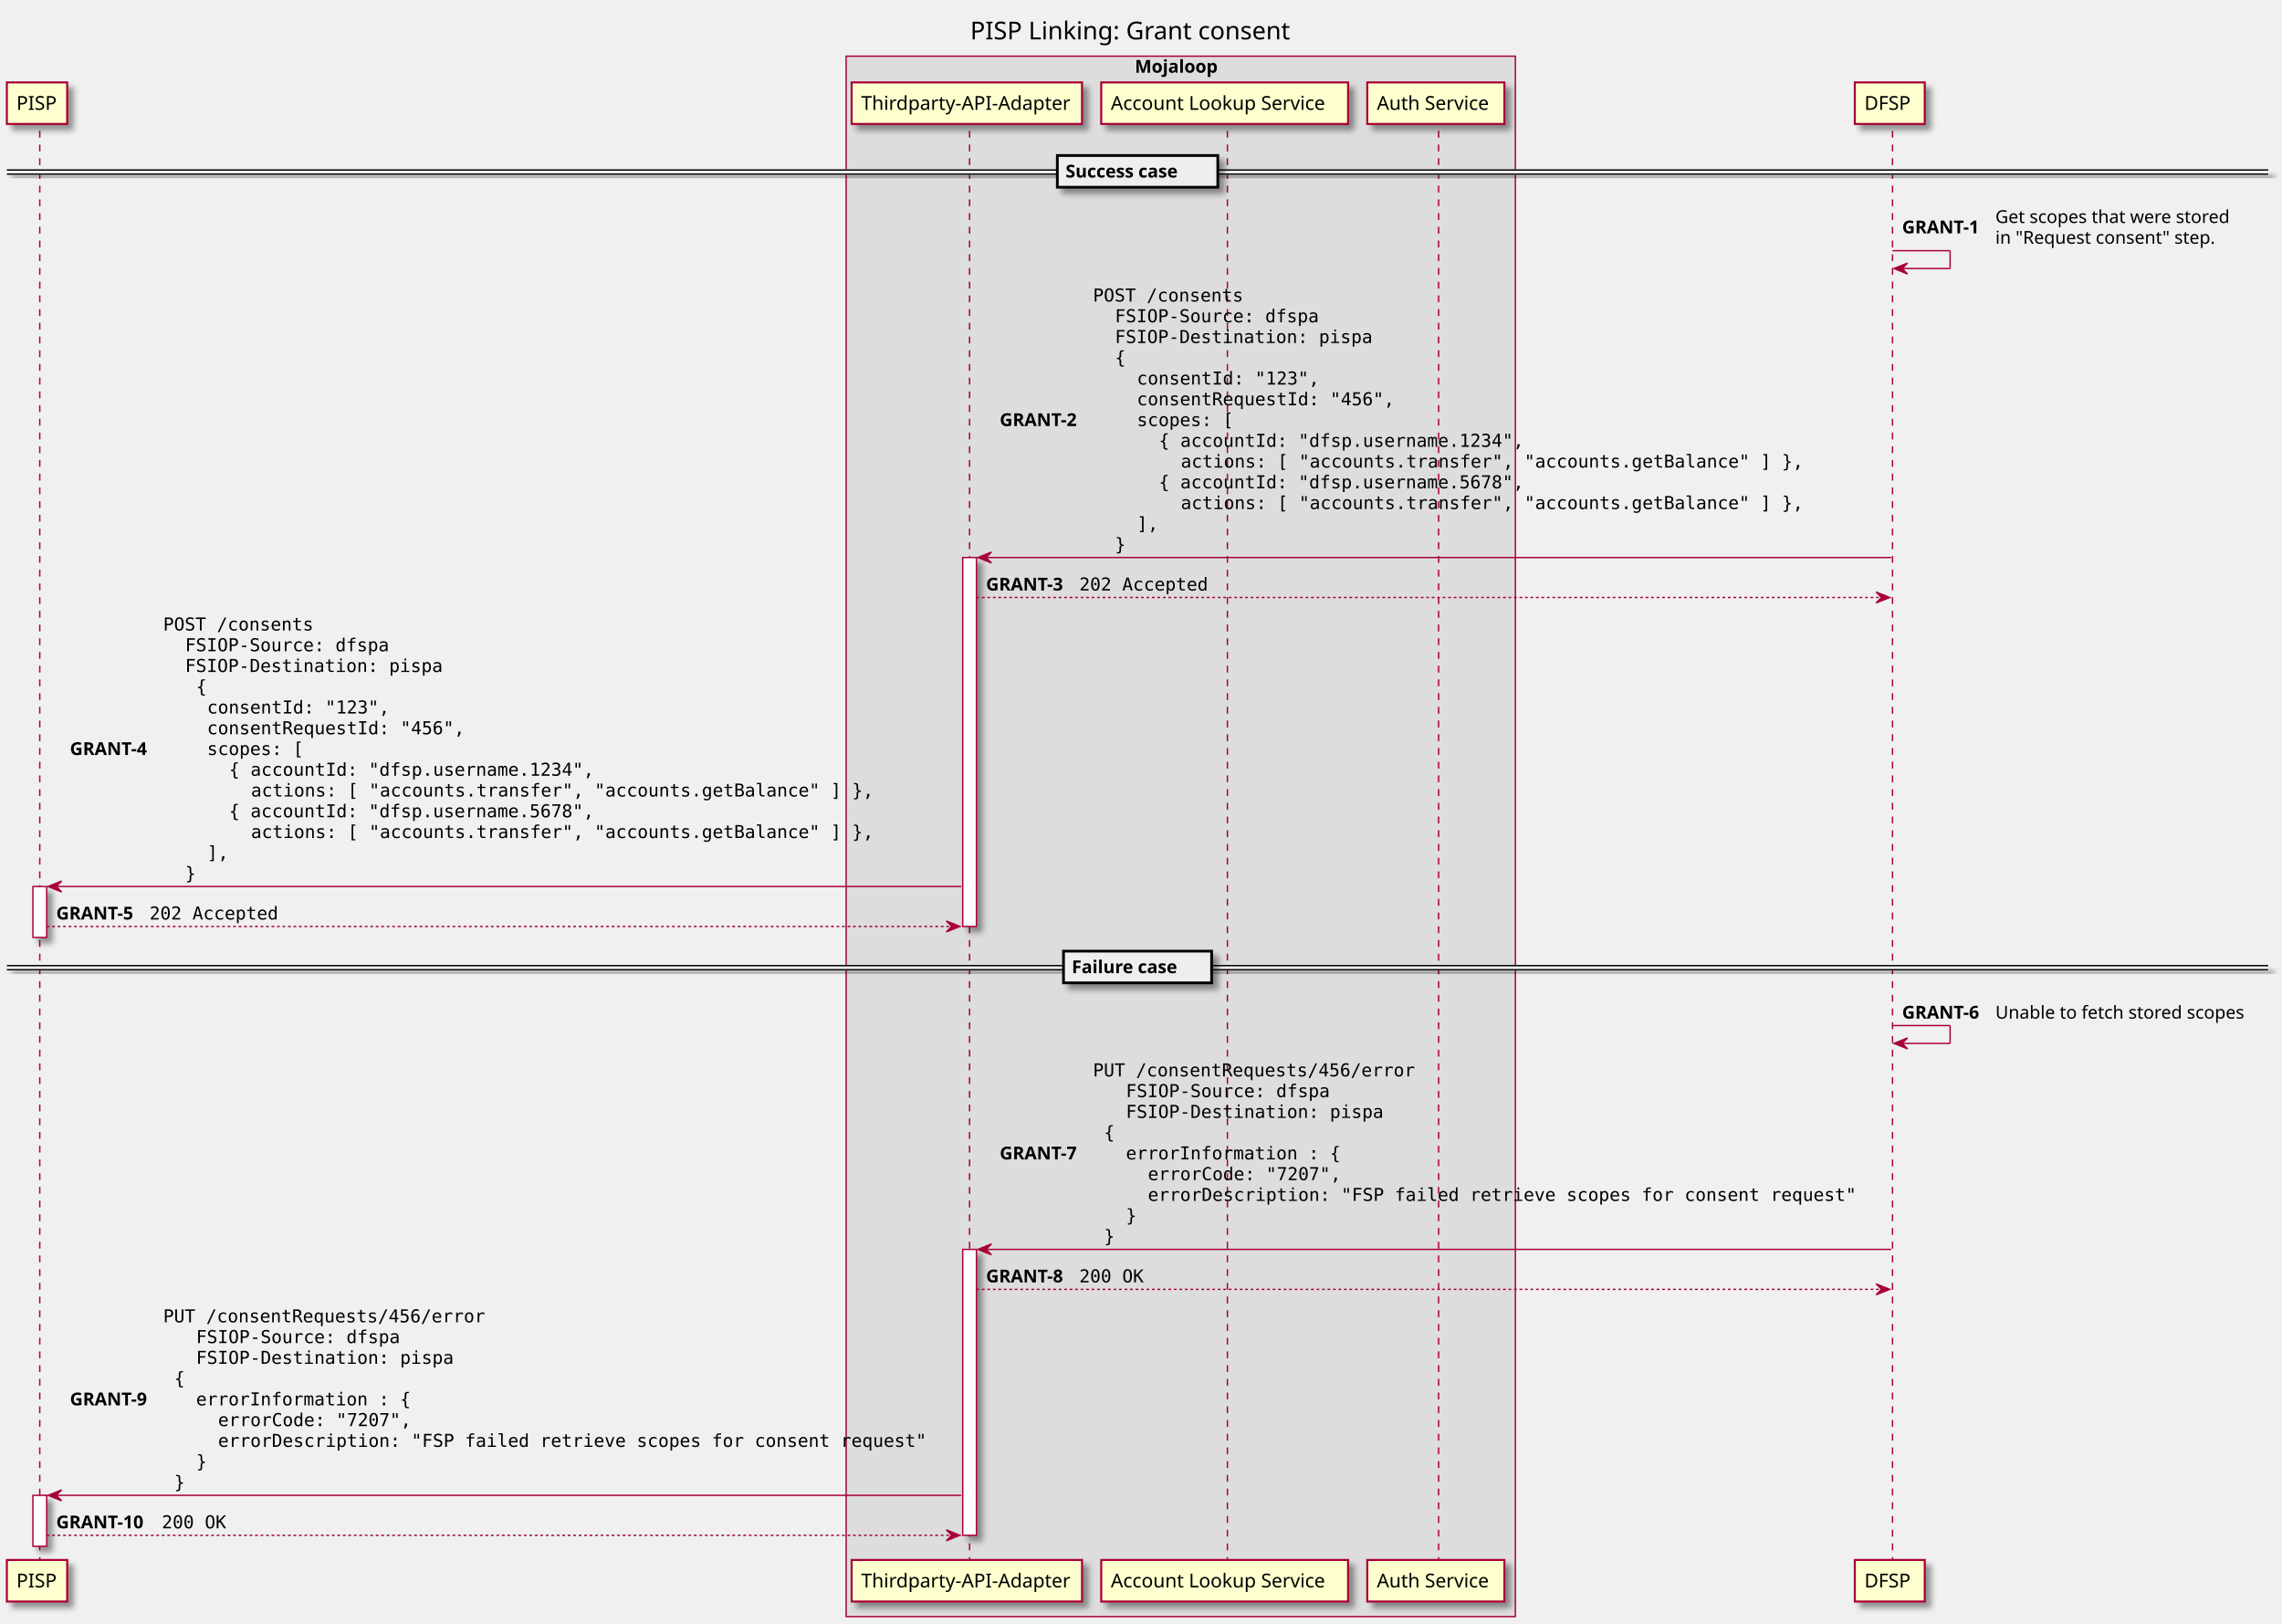
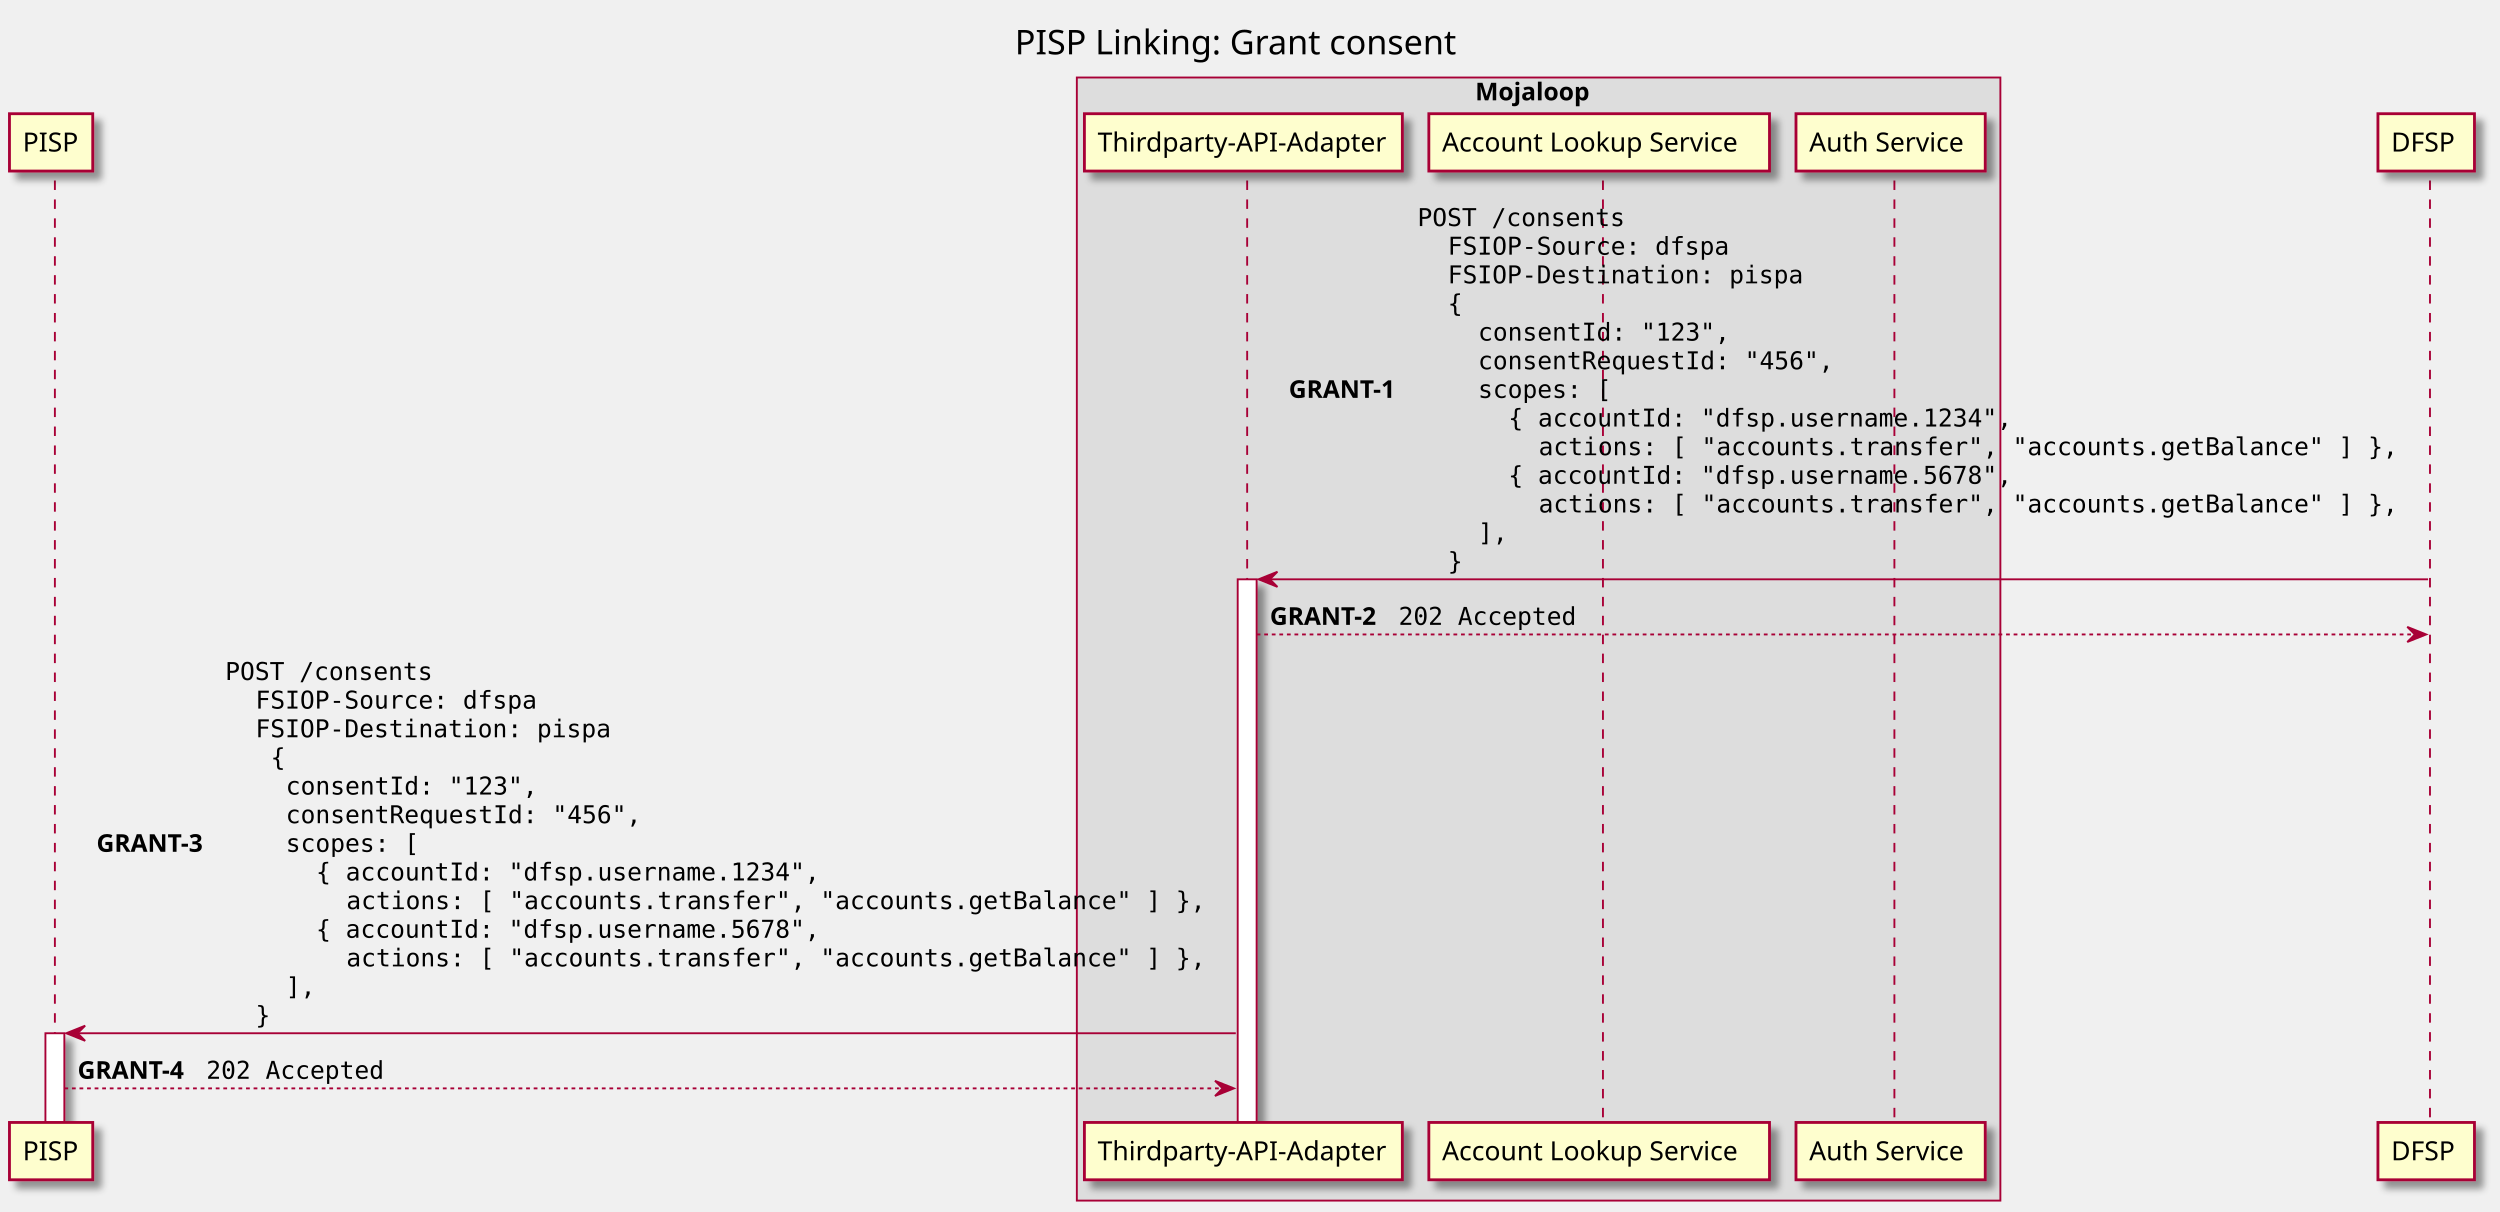
- <svg xmlns="http://www.w3.org/2000/svg" height="1184" preserveAspectRatio="none" style="width:1664px;height:1184px" width="1664">
+ <svg xmlns="http://www.w3.org/2000/svg" height="640" preserveAspectRatio="none" style="width:1321px;height:640px" width="1321">
  <defs>
    <filter height="300%" id="a" width="300%" x="-1" y="-1">
      <feGaussianBlur result="blurOut" stdDeviation="2" />
      <feColorMatrix in="blurOut" result="blurOut2" values="0 0 0 0 0 0 0 0 0 0 0 0 0 0 0 0 0 0 .4 0" />
      <feOffset dx="4" dy="4" in="blurOut2" result="blurOut3" />
      <feBlend in="SourceGraphic" in2="blurOut3" />
    </filter>
  </defs>
-   <path fill="#DDD" stroke="#a80036" d="M617 40.953h488v1137.766H617z" />
-   <text font-family="sans-serif" font-size="13" font-weight="bold" lengthAdjust="spacingAndGlyphs" textLength="67" x="827.5" y="53.02">
+   <path fill="#DDD" stroke="#a80036" d="M569 40.953h488v593.445H569z" />
+   <text font-family="sans-serif" font-size="13" font-weight="bold" lengthAdjust="spacingAndGlyphs" textLength="67" x="779.5" y="53.02">
    Mojaloop
  </text>
-   <text font-family="sans-serif" font-size="18" lengthAdjust="spacingAndGlyphs" textLength="244" x="707.5" y="28.708">
+   <text font-family="sans-serif" font-size="18" lengthAdjust="spacingAndGlyphs" textLength="244" x="536.25" y="28.708">
    PISP Linking: Grant consent
  </text>
-   <path stroke="#a80036" stroke-dasharray="5,5" d="M29 95.383v1042.039" />
-   <path fill="#FFF" filter="url(#a)" stroke="#a80036" d="M24 646.367h10V683.5H24zM24 1090.289h10v37.133H24z" />
-   <path stroke="#a80036" stroke-dasharray="5,5" d="M707 95.383v1042.039" />
-   <path fill="#FFF" filter="url(#a)" stroke="#a80036" d="M702 406.508h10V675.5h-10zM702 910.961h10v208.461h-10z" />
-   <path stroke="#a80036" stroke-dasharray="5,5" d="M895 95.383v1042.039M1049 95.383v1042.039M1380 95.383v1042.039" />
+   <path stroke="#a80036" stroke-dasharray="5,5" d="M29 95.383v497.719" />
+   <path fill="#FFF" filter="url(#a)" stroke="#a80036" d="M24 545.969h10v47.133H24z" />
+   <path stroke="#a80036" stroke-dasharray="5,5" d="M659 95.383v497.719" />
+   <path fill="#FFF" filter="url(#a)" stroke="#a80036" d="M654 306.109h10v286.992h-10z" />
+   <path stroke="#a80036" stroke-dasharray="5,5" d="M847 95.383v497.719M1001 95.383v497.719M1284 95.383v497.719" />
  <path fill="#FEFECE" filter="url(#a)" stroke="#a80036" stroke-width="1.5" d="M5 60.086h44v30.297H5z" />
  <text font-family="sans-serif" font-size="14" lengthAdjust="spacingAndGlyphs" textLength="30" x="12" y="80.081">
    PISP
  </text>
-   <path fill="#FEFECE" filter="url(#a)" stroke="#a80036" stroke-width="1.5" d="M621 60.086h168v30.297H621z" />
-   <text font-family="sans-serif" font-size="14" lengthAdjust="spacingAndGlyphs" textLength="154" x="628" y="80.081">
+   <path fill="#FEFECE" filter="url(#a)" stroke="#a80036" stroke-width="1.5" d="M573 60.086h168v30.297H573z" />
+   <text font-family="sans-serif" font-size="14" lengthAdjust="spacingAndGlyphs" textLength="154" x="580" y="80.081">
    Thirdparty-API-Adapter
  </text>
-   <path fill="#FEFECE" filter="url(#a)" stroke="#a80036" stroke-width="1.5" d="M803 60.086h180v30.297H803z" />
-   <text font-family="sans-serif" font-size="14" lengthAdjust="spacingAndGlyphs" textLength="166" x="810" y="80.081">
+   <path fill="#FEFECE" filter="url(#a)" stroke="#a80036" stroke-width="1.5" d="M755 60.086h180v30.297H755z" />
+   <text font-family="sans-serif" font-size="14" lengthAdjust="spacingAndGlyphs" textLength="166" x="762" y="80.081">
    Account Lookup Service
  </text>
-   <path fill="#FEFECE" filter="url(#a)" stroke="#a80036" stroke-width="1.5" d="M997 60.086h100v30.297H997z" />
-   <text font-family="sans-serif" font-size="14" lengthAdjust="spacingAndGlyphs" textLength="86" x="1004" y="80.081">
+   <path fill="#FEFECE" filter="url(#a)" stroke="#a80036" stroke-width="1.5" d="M949 60.086h100v30.297H949z" />
+   <text font-family="sans-serif" font-size="14" lengthAdjust="spacingAndGlyphs" textLength="86" x="956" y="80.081">
    Auth Service
  </text>
-   <path fill="#FEFECE" filter="url(#a)" stroke="#a80036" stroke-width="1.5" d="M1352.5 60.086h51v30.297h-51z" />
-   <text font-family="sans-serif" font-size="14" lengthAdjust="spacingAndGlyphs" textLength="37" x="1359.5" y="80.081">
+   <path fill="#FEFECE" filter="url(#a)" stroke="#a80036" stroke-width="1.5" d="M1256.5 60.086h51v30.297h-51z" />
+   <text font-family="sans-serif" font-size="14" lengthAdjust="spacingAndGlyphs" textLength="37" x="1263.5" y="80.081">
    DFSP
  </text>
-   <path fill="#FEFECE" filter="url(#a)" stroke="#a80036" stroke-width="1.5" d="M5 1137.422h44v30.297H5z" />
-   <text font-family="sans-serif" font-size="14" lengthAdjust="spacingAndGlyphs" textLength="30" x="12" y="1157.417">
+   <path fill="#FEFECE" filter="url(#a)" stroke="#a80036" stroke-width="1.5" d="M5 593.102h44v30.297H5z" />
+   <text font-family="sans-serif" font-size="14" lengthAdjust="spacingAndGlyphs" textLength="30" x="12" y="613.097">
    PISP
  </text>
-   <path fill="#FEFECE" filter="url(#a)" stroke="#a80036" stroke-width="1.5" d="M621 1137.422h168v30.297H621z" />
-   <text font-family="sans-serif" font-size="14" lengthAdjust="spacingAndGlyphs" textLength="154" x="628" y="1157.417">
+   <path fill="#FEFECE" filter="url(#a)" stroke="#a80036" stroke-width="1.5" d="M573 593.102h168v30.297H573z" />
+   <text font-family="sans-serif" font-size="14" lengthAdjust="spacingAndGlyphs" textLength="154" x="580" y="613.097">
    Thirdparty-API-Adapter
  </text>
-   <path fill="#FEFECE" filter="url(#a)" stroke="#a80036" stroke-width="1.5" d="M803 1137.422h180v30.297H803z" />
-   <text font-family="sans-serif" font-size="14" lengthAdjust="spacingAndGlyphs" textLength="166" x="810" y="1157.417">
+   <path fill="#FEFECE" filter="url(#a)" stroke="#a80036" stroke-width="1.5" d="M755 593.102h180v30.297H755z" />
+   <text font-family="sans-serif" font-size="14" lengthAdjust="spacingAndGlyphs" textLength="166" x="762" y="613.097">
    Account Lookup Service
  </text>
-   <path fill="#FEFECE" filter="url(#a)" stroke="#a80036" stroke-width="1.5" d="M997 1137.422h100v30.297H997z" />
-   <text font-family="sans-serif" font-size="14" lengthAdjust="spacingAndGlyphs" textLength="86" x="1004" y="1157.417">
+   <path fill="#FEFECE" filter="url(#a)" stroke="#a80036" stroke-width="1.5" d="M949 593.102h100v30.297H949z" />
+   <text font-family="sans-serif" font-size="14" lengthAdjust="spacingAndGlyphs" textLength="86" x="956" y="613.097">
    Auth Service
  </text>
-   <path fill="#FEFECE" filter="url(#a)" stroke="#a80036" stroke-width="1.5" d="M1352.5 1137.422h51v30.297h-51z" />
-   <text font-family="sans-serif" font-size="14" lengthAdjust="spacingAndGlyphs" textLength="37" x="1359.5" y="1157.417">
+   <path fill="#FEFECE" filter="url(#a)" stroke="#a80036" stroke-width="1.5" d="M1256.5 593.102h51v30.297h-51z" />
+   <text font-family="sans-serif" font-size="14" lengthAdjust="spacingAndGlyphs" textLength="37" x="1263.5" y="613.097">
    DFSP
  </text>
-   <path fill="#EEE" filter="url(#a)" stroke="#eee" d="M5 123.949h1649v3H5z" />
-   <path stroke="#000" d="M5 123.949h1649M5 126.949h1649" />
-   <path fill="#EEE" filter="url(#a)" stroke="#000" stroke-width="2" d="M771 113.383h117v23.133H771z" />
-   <text font-family="sans-serif" font-size="13" font-weight="bold" lengthAdjust="spacingAndGlyphs" textLength="98" x="777" y="129.45">
-     Success case
-   </text>
-   <path stroke="#a80036" d="M1380 182.781h42M1422 182.781v13M1381 195.781h41" />
-   <path fill="#A80036" stroke="#a80036" d="M1391 191.781l-10 4 10 4-4-4z" />
-   <text font-family="sans-serif" font-size="13" font-weight="bold" lengthAdjust="spacingAndGlyphs" textLength="64" x="1387" y="170.149">
+   <path fill="#A80036" stroke="#a80036" d="M675 302.11l-10 4 10 4-4-4z" />
+   <path stroke="#a80036" d="M669 306.109h614" />
+   <text font-family="sans-serif" font-size="13" font-weight="bold" lengthAdjust="spacingAndGlyphs" textLength="64" x="681" y="210.247">
    GRANT-1
  </text>
-   <text font-family="sans-serif" font-size="13" lengthAdjust="spacingAndGlyphs" textLength="181" x="1455" y="162.583">
-     Get scopes that were stored
+   <text font-family="monospace" font-size="13" lengthAdjust="spacingAndGlyphs" textLength="112" x="749" y="119.45">
+     POST /consents
  </text>
-   <text font-family="sans-serif" font-size="13" lengthAdjust="spacingAndGlyphs" textLength="168" x="1455" y="177.715">
-     in "Request consent" step.
+   <text font-family="monospace" font-size="13" lengthAdjust="spacingAndGlyphs" textLength="152" x="765" y="134.583">
+     FSIOP-Source: dfspa
  </text>
-   <path fill="#A80036" stroke="#a80036" d="M723 402.508l-10 4 10 4-4-4z" />
-   <path stroke="#a80036" d="M717 406.508h662" />
-   <text font-family="sans-serif" font-size="13" font-weight="bold" lengthAdjust="spacingAndGlyphs" textLength="64" x="729" y="310.645">
+   <text font-family="monospace" font-size="13" lengthAdjust="spacingAndGlyphs" textLength="192" x="765" y="149.715">
+     FSIOP-Destination: pispa
+   </text>
+   <text font-family="monospace" font-size="13" lengthAdjust="spacingAndGlyphs" textLength="8" x="765" y="164.848">
+     {
+   </text>
+   <text font-family="monospace" font-size="13" lengthAdjust="spacingAndGlyphs" textLength="136" x="781" y="179.981">
+     consentId: "123",
+   </text>
+   <text font-family="monospace" font-size="13" lengthAdjust="spacingAndGlyphs" textLength="192" x="781" y="195.114">
+     consentRequestId: "456",
+   </text>
+   <text font-family="monospace" font-size="13" lengthAdjust="spacingAndGlyphs" textLength="72" x="781" y="210.247">
+     scopes: [
+   </text>
+   <text font-family="monospace" font-size="13" lengthAdjust="spacingAndGlyphs" textLength="272" x="797" y="225.379">
+     { accountId: "dfsp.username.1234",
+   </text>
+   <text font-family="monospace" font-size="13" lengthAdjust="spacingAndGlyphs" textLength="464" x="813" y="240.512">
+     actions: [ "accounts.transfer", "accounts.getBalance" ] },
+   </text>
+   <text font-family="monospace" font-size="13" lengthAdjust="spacingAndGlyphs" textLength="272" x="797" y="255.645">
+     { accountId: "dfsp.username.5678",
+   </text>
+   <text font-family="monospace" font-size="13" lengthAdjust="spacingAndGlyphs" textLength="464" x="813" y="270.778">
+     actions: [ "accounts.transfer", "accounts.getBalance" ] },
+   </text>
+   <text font-family="monospace" font-size="13" lengthAdjust="spacingAndGlyphs" textLength="16" x="781" y="285.911">
+     ],
+   </text>
+   <text font-family="monospace" font-size="13" lengthAdjust="spacingAndGlyphs" textLength="8" x="765" y="301.043">
+     }
+   </text>
+   <path fill="#A80036" stroke="#a80036" d="M1272 331.242l10 4-10 4 4-4z" />
+   <path stroke="#a80036" stroke-dasharray="2,2" d="M664 335.242h614" />
+   <text font-family="sans-serif" font-size="13" font-weight="bold" lengthAdjust="spacingAndGlyphs" textLength="64" x="671" y="330.176">
    GRANT-2
  </text>
-   <text font-family="monospace" font-size="13" lengthAdjust="spacingAndGlyphs" textLength="112" x="797" y="219.848">
+   <text font-family="monospace" font-size="13" lengthAdjust="spacingAndGlyphs" textLength="96" x="739" y="330.176">
+     202 Accepted
+   </text>
+   <path fill="#A80036" stroke="#a80036" d="M45 541.969l-10 4 10 4-4-4z" />
+   <path stroke="#a80036" d="M39 545.969h614" />
+   <text font-family="sans-serif" font-size="13" font-weight="bold" lengthAdjust="spacingAndGlyphs" textLength="64" x="51" y="450.106">
+     GRANT-3
+   </text>
+   <text font-family="monospace" font-size="13" lengthAdjust="spacingAndGlyphs" textLength="112" x="119" y="359.309">
    POST /consents
  </text>
-   <text font-family="monospace" font-size="13" lengthAdjust="spacingAndGlyphs" textLength="152" x="813" y="234.981">
+   <text font-family="monospace" font-size="13" lengthAdjust="spacingAndGlyphs" textLength="152" x="135" y="374.442">
    FSIOP-Source: dfspa
  </text>
-   <text font-family="monospace" font-size="13" lengthAdjust="spacingAndGlyphs" textLength="192" x="813" y="250.114">
+   <text font-family="monospace" font-size="13" lengthAdjust="spacingAndGlyphs" textLength="192" x="135" y="389.575">
    FSIOP-Destination: pispa
  </text>
-   <text font-family="monospace" font-size="13" lengthAdjust="spacingAndGlyphs" textLength="8" x="813" y="265.247">
+   <text font-family="monospace" font-size="13" lengthAdjust="spacingAndGlyphs" textLength="8" x="143" y="404.707">
    {
  </text>
-   <text font-family="monospace" font-size="13" lengthAdjust="spacingAndGlyphs" textLength="136" x="829" y="280.379">
+   <text font-family="monospace" font-size="13" lengthAdjust="spacingAndGlyphs" textLength="136" x="151" y="419.84">
    consentId: "123",
  </text>
-   <text font-family="monospace" font-size="13" lengthAdjust="spacingAndGlyphs" textLength="192" x="829" y="295.512">
+   <text font-family="monospace" font-size="13" lengthAdjust="spacingAndGlyphs" textLength="192" x="151" y="434.973">
    consentRequestId: "456",
  </text>
-   <text font-family="monospace" font-size="13" lengthAdjust="spacingAndGlyphs" textLength="72" x="829" y="310.645">
+   <text font-family="monospace" font-size="13" lengthAdjust="spacingAndGlyphs" textLength="72" x="151" y="450.106">
    scopes: [
  </text>
-   <text font-family="monospace" font-size="13" lengthAdjust="spacingAndGlyphs" textLength="272" x="845" y="325.778">
+   <text font-family="monospace" font-size="13" lengthAdjust="spacingAndGlyphs" textLength="272" x="167" y="465.239">
    { accountId: "dfsp.username.1234",
  </text>
-   <text font-family="monospace" font-size="13" lengthAdjust="spacingAndGlyphs" textLength="464" x="861" y="340.911">
+   <text font-family="monospace" font-size="13" lengthAdjust="spacingAndGlyphs" textLength="464" x="183" y="480.372">
    actions: [ "accounts.transfer", "accounts.getBalance" ] },
  </text>
-   <text font-family="monospace" font-size="13" lengthAdjust="spacingAndGlyphs" textLength="272" x="845" y="356.043">
+   <text font-family="monospace" font-size="13" lengthAdjust="spacingAndGlyphs" textLength="272" x="167" y="495.504">
    { accountId: "dfsp.username.5678",
  </text>
-   <text font-family="monospace" font-size="13" lengthAdjust="spacingAndGlyphs" textLength="464" x="861" y="371.176">
+   <text font-family="monospace" font-size="13" lengthAdjust="spacingAndGlyphs" textLength="464" x="183" y="510.637">
    actions: [ "accounts.transfer", "accounts.getBalance" ] },
  </text>
-   <text font-family="monospace" font-size="13" lengthAdjust="spacingAndGlyphs" textLength="16" x="829" y="386.309">
+   <text font-family="monospace" font-size="13" lengthAdjust="spacingAndGlyphs" textLength="16" x="151" y="525.77">
    ],
  </text>
-   <text font-family="monospace" font-size="13" lengthAdjust="spacingAndGlyphs" textLength="8" x="813" y="401.442">
+   <text font-family="monospace" font-size="13" lengthAdjust="spacingAndGlyphs" textLength="8" x="135" y="540.903">
    }
  </text>
-   <path fill="#A80036" stroke="#a80036" d="M1368 431.64l10 4-10 4 4-4z" />
-   <path stroke="#a80036" stroke-dasharray="2,2" d="M712 435.641h662" />
-   <text font-family="sans-serif" font-size="13" font-weight="bold" lengthAdjust="spacingAndGlyphs" textLength="64" x="719" y="430.575">
-     GRANT-3
+   <path fill="#A80036" stroke="#a80036" d="M642 571.102l10 4-10 4 4-4z" />
+   <path stroke="#a80036" stroke-dasharray="2,2" d="M34 575.102h614" />
+   <text font-family="sans-serif" font-size="13" font-weight="bold" lengthAdjust="spacingAndGlyphs" textLength="64" x="41" y="570.036">
+     GRANT-4
  </text>
-   <text font-family="monospace" font-size="13" lengthAdjust="spacingAndGlyphs" textLength="96" x="787" y="430.575">
+   <text font-family="monospace" font-size="13" lengthAdjust="spacingAndGlyphs" textLength="96" x="109" y="570.036">
    202 Accepted
  </text>
-   <path fill="#A80036" stroke="#a80036" d="M45 642.367l-10 4 10 4-4-4z" />
-   <path stroke="#a80036" d="M39 646.367h662" />
-   <text font-family="sans-serif" font-size="13" font-weight="bold" lengthAdjust="spacingAndGlyphs" textLength="64" x="51" y="550.504">
-     GRANT-4
-   </text>
-   <text font-family="monospace" font-size="13" lengthAdjust="spacingAndGlyphs" textLength="112" x="119" y="459.707">
-     POST /consents
-   </text>
-   <text font-family="monospace" font-size="13" lengthAdjust="spacingAndGlyphs" textLength="152" x="135" y="474.84">
-     FSIOP-Source: dfspa
-   </text>
-   <text font-family="monospace" font-size="13" lengthAdjust="spacingAndGlyphs" textLength="192" x="135" y="489.973">
-     FSIOP-Destination: pispa
-   </text>
-   <text font-family="monospace" font-size="13" lengthAdjust="spacingAndGlyphs" textLength="8" x="143" y="505.106">
-     {
-   </text>
-   <text font-family="monospace" font-size="13" lengthAdjust="spacingAndGlyphs" textLength="136" x="151" y="520.239">
-     consentId: "123",
-   </text>
-   <text font-family="monospace" font-size="13" lengthAdjust="spacingAndGlyphs" textLength="192" x="151" y="535.372">
-     consentRequestId: "456",
-   </text>
-   <text font-family="monospace" font-size="13" lengthAdjust="spacingAndGlyphs" textLength="72" x="151" y="550.504">
-     scopes: [
-   </text>
-   <text font-family="monospace" font-size="13" lengthAdjust="spacingAndGlyphs" textLength="272" x="167" y="565.637">
-     { accountId: "dfsp.username.1234",
-   </text>
-   <text font-family="monospace" font-size="13" lengthAdjust="spacingAndGlyphs" textLength="464" x="183" y="580.77">
-     actions: [ "accounts.transfer", "accounts.getBalance" ] },
-   </text>
-   <text font-family="monospace" font-size="13" lengthAdjust="spacingAndGlyphs" textLength="272" x="167" y="595.903">
-     { accountId: "dfsp.username.5678",
-   </text>
-   <text font-family="monospace" font-size="13" lengthAdjust="spacingAndGlyphs" textLength="464" x="183" y="611.036">
-     actions: [ "accounts.transfer", "accounts.getBalance" ] },
-   </text>
-   <text font-family="monospace" font-size="13" lengthAdjust="spacingAndGlyphs" textLength="16" x="151" y="626.168">
-     ],
-   </text>
-   <text font-family="monospace" font-size="13" lengthAdjust="spacingAndGlyphs" textLength="8" x="135" y="641.301">
-     }
-   </text>
-   <path fill="#A80036" stroke="#a80036" d="M690 671.5l10 4-10 4 4-4z" />
-   <path stroke="#a80036" stroke-dasharray="2,2" d="M34 675.5h662" />
-   <text font-family="sans-serif" font-size="13" font-weight="bold" lengthAdjust="spacingAndGlyphs" textLength="64" x="41" y="670.434">
-     GRANT-5
-   </text>
-   <text font-family="monospace" font-size="13" lengthAdjust="spacingAndGlyphs" textLength="96" x="109" y="670.434">
-     202 Accepted
-   </text>
-   <path fill="#EEE" filter="url(#a)" stroke="#eee" d="M5 704.066h1649v3H5z" />
-   <path stroke="#000" d="M5 704.066h1649M5 707.066h1649" />
-   <path fill="#EEE" filter="url(#a)" stroke="#000" stroke-width="2" d="M775.5 693.5h108v23.133h-108z" />
-   <text font-family="sans-serif" font-size="13" font-weight="bold" lengthAdjust="spacingAndGlyphs" textLength="89" x="781.5" y="709.567">
-     Failure case
-   </text>
-   <path stroke="#a80036" d="M1380 747.766h42M1422 747.766v13M1381 760.766h41" />
-   <path fill="#A80036" stroke="#a80036" d="M1391 756.766l-10 4 10 4-4-4z" />
-   <text font-family="sans-serif" font-size="13" font-weight="bold" lengthAdjust="spacingAndGlyphs" textLength="64" x="1387" y="742.7">
-     GRANT-6
-   </text>
-   <text font-family="sans-serif" font-size="13" lengthAdjust="spacingAndGlyphs" textLength="192" x="1455" y="742.7">
-     Unable to fetch stored scopes
-   </text>
-   <path fill="#A80036" stroke="#a80036" d="M723 906.96l-10 4 10 4-4-4z" />
-   <path stroke="#a80036" d="M717 910.961h662" />
-   <text font-family="sans-serif" font-size="13" font-weight="bold" lengthAdjust="spacingAndGlyphs" textLength="64" x="729" y="845.364">
-     GRANT-7
-   </text>
-   <text font-family="monospace" font-size="13" lengthAdjust="spacingAndGlyphs" textLength="240" x="797" y="784.832">
-     PUT /consentRequests/456/error
-   </text>
-   <text font-family="monospace" font-size="13" lengthAdjust="spacingAndGlyphs" textLength="152" x="821" y="799.965">
-     FSIOP-Source: dfspa
-   </text>
-   <text font-family="monospace" font-size="13" lengthAdjust="spacingAndGlyphs" textLength="192" x="821" y="815.098">
-     FSIOP-Destination: pispa
-   </text>
-   <text font-family="monospace" font-size="13" lengthAdjust="spacingAndGlyphs" textLength="8" x="805" y="830.231">
-     {
-   </text>
-   <text font-family="monospace" font-size="13" lengthAdjust="spacingAndGlyphs" textLength="160" x="821" y="845.364">
-     errorInformation : {
-   </text>
-   <text font-family="monospace" font-size="13" lengthAdjust="spacingAndGlyphs" textLength="144" x="837" y="860.497">
-     errorCode: "7207",
-   </text>
-   <text font-family="monospace" font-size="13" lengthAdjust="spacingAndGlyphs" textLength="528" x="837" y="875.629">
-     errorDescription: "FSP failed retrieve scopes for consent request"
-   </text>
-   <text font-family="monospace" font-size="13" lengthAdjust="spacingAndGlyphs" textLength="8" x="821" y="890.762">
-     }
-   </text>
-   <text font-family="monospace" font-size="13" lengthAdjust="spacingAndGlyphs" textLength="8" x="805" y="905.895">
-     }
-   </text>
-   <path fill="#A80036" stroke="#a80036" d="M1368 936.094l10 4-10 4 4-4z" />
-   <path stroke="#a80036" stroke-dasharray="2,2" d="M712 940.094h662" />
-   <text font-family="sans-serif" font-size="13" font-weight="bold" lengthAdjust="spacingAndGlyphs" textLength="64" x="719" y="935.028">
-     GRANT-8
-   </text>
-   <text font-family="monospace" font-size="13" lengthAdjust="spacingAndGlyphs" textLength="48" x="787" y="935.028">
-     200 OK
-   </text>
-   <path fill="#A80036" stroke="#a80036" d="M45 1086.29l-10 4 10 4-4-4z" />
-   <path stroke="#a80036" d="M39 1090.289h662" />
-   <text font-family="sans-serif" font-size="13" font-weight="bold" lengthAdjust="spacingAndGlyphs" textLength="64" x="51" y="1024.692">
-     GRANT-9
-   </text>
-   <text font-family="monospace" font-size="13" lengthAdjust="spacingAndGlyphs" textLength="240" x="119" y="964.161">
-     PUT /consentRequests/456/error
-   </text>
-   <text font-family="monospace" font-size="13" lengthAdjust="spacingAndGlyphs" textLength="152" x="143" y="979.293">
-     FSIOP-Source: dfspa
-   </text>
-   <text font-family="monospace" font-size="13" lengthAdjust="spacingAndGlyphs" textLength="192" x="143" y="994.426">
-     FSIOP-Destination: pispa
-   </text>
-   <text font-family="monospace" font-size="13" lengthAdjust="spacingAndGlyphs" textLength="8" x="127" y="1009.559">
-     {
-   </text>
-   <text font-family="monospace" font-size="13" lengthAdjust="spacingAndGlyphs" textLength="160" x="143" y="1024.692">
-     errorInformation : {
-   </text>
-   <text font-family="monospace" font-size="13" lengthAdjust="spacingAndGlyphs" textLength="144" x="159" y="1039.825">
-     errorCode: "7207",
-   </text>
-   <text font-family="monospace" font-size="13" lengthAdjust="spacingAndGlyphs" textLength="528" x="159" y="1054.957">
-     errorDescription: "FSP failed retrieve scopes for consent request"
-   </text>
-   <text font-family="monospace" font-size="13" lengthAdjust="spacingAndGlyphs" textLength="8" x="143" y="1070.09">
-     }
-   </text>
-   <text font-family="monospace" font-size="13" lengthAdjust="spacingAndGlyphs" textLength="8" x="127" y="1085.223">
-     }
-   </text>
-   <path fill="#A80036" stroke="#a80036" d="M690 1115.422l10 4-10 4 4-4z" />
-   <path stroke="#a80036" stroke-dasharray="2,2" d="M34 1119.422h662" />
-   <text font-family="sans-serif" font-size="13" font-weight="bold" lengthAdjust="spacingAndGlyphs" textLength="73" x="41" y="1114.356">
-     GRANT-10
-   </text>
-   <text font-family="monospace" font-size="13" lengthAdjust="spacingAndGlyphs" textLength="48" x="118" y="1114.356">
-     200 OK
-   </text>
</svg>
